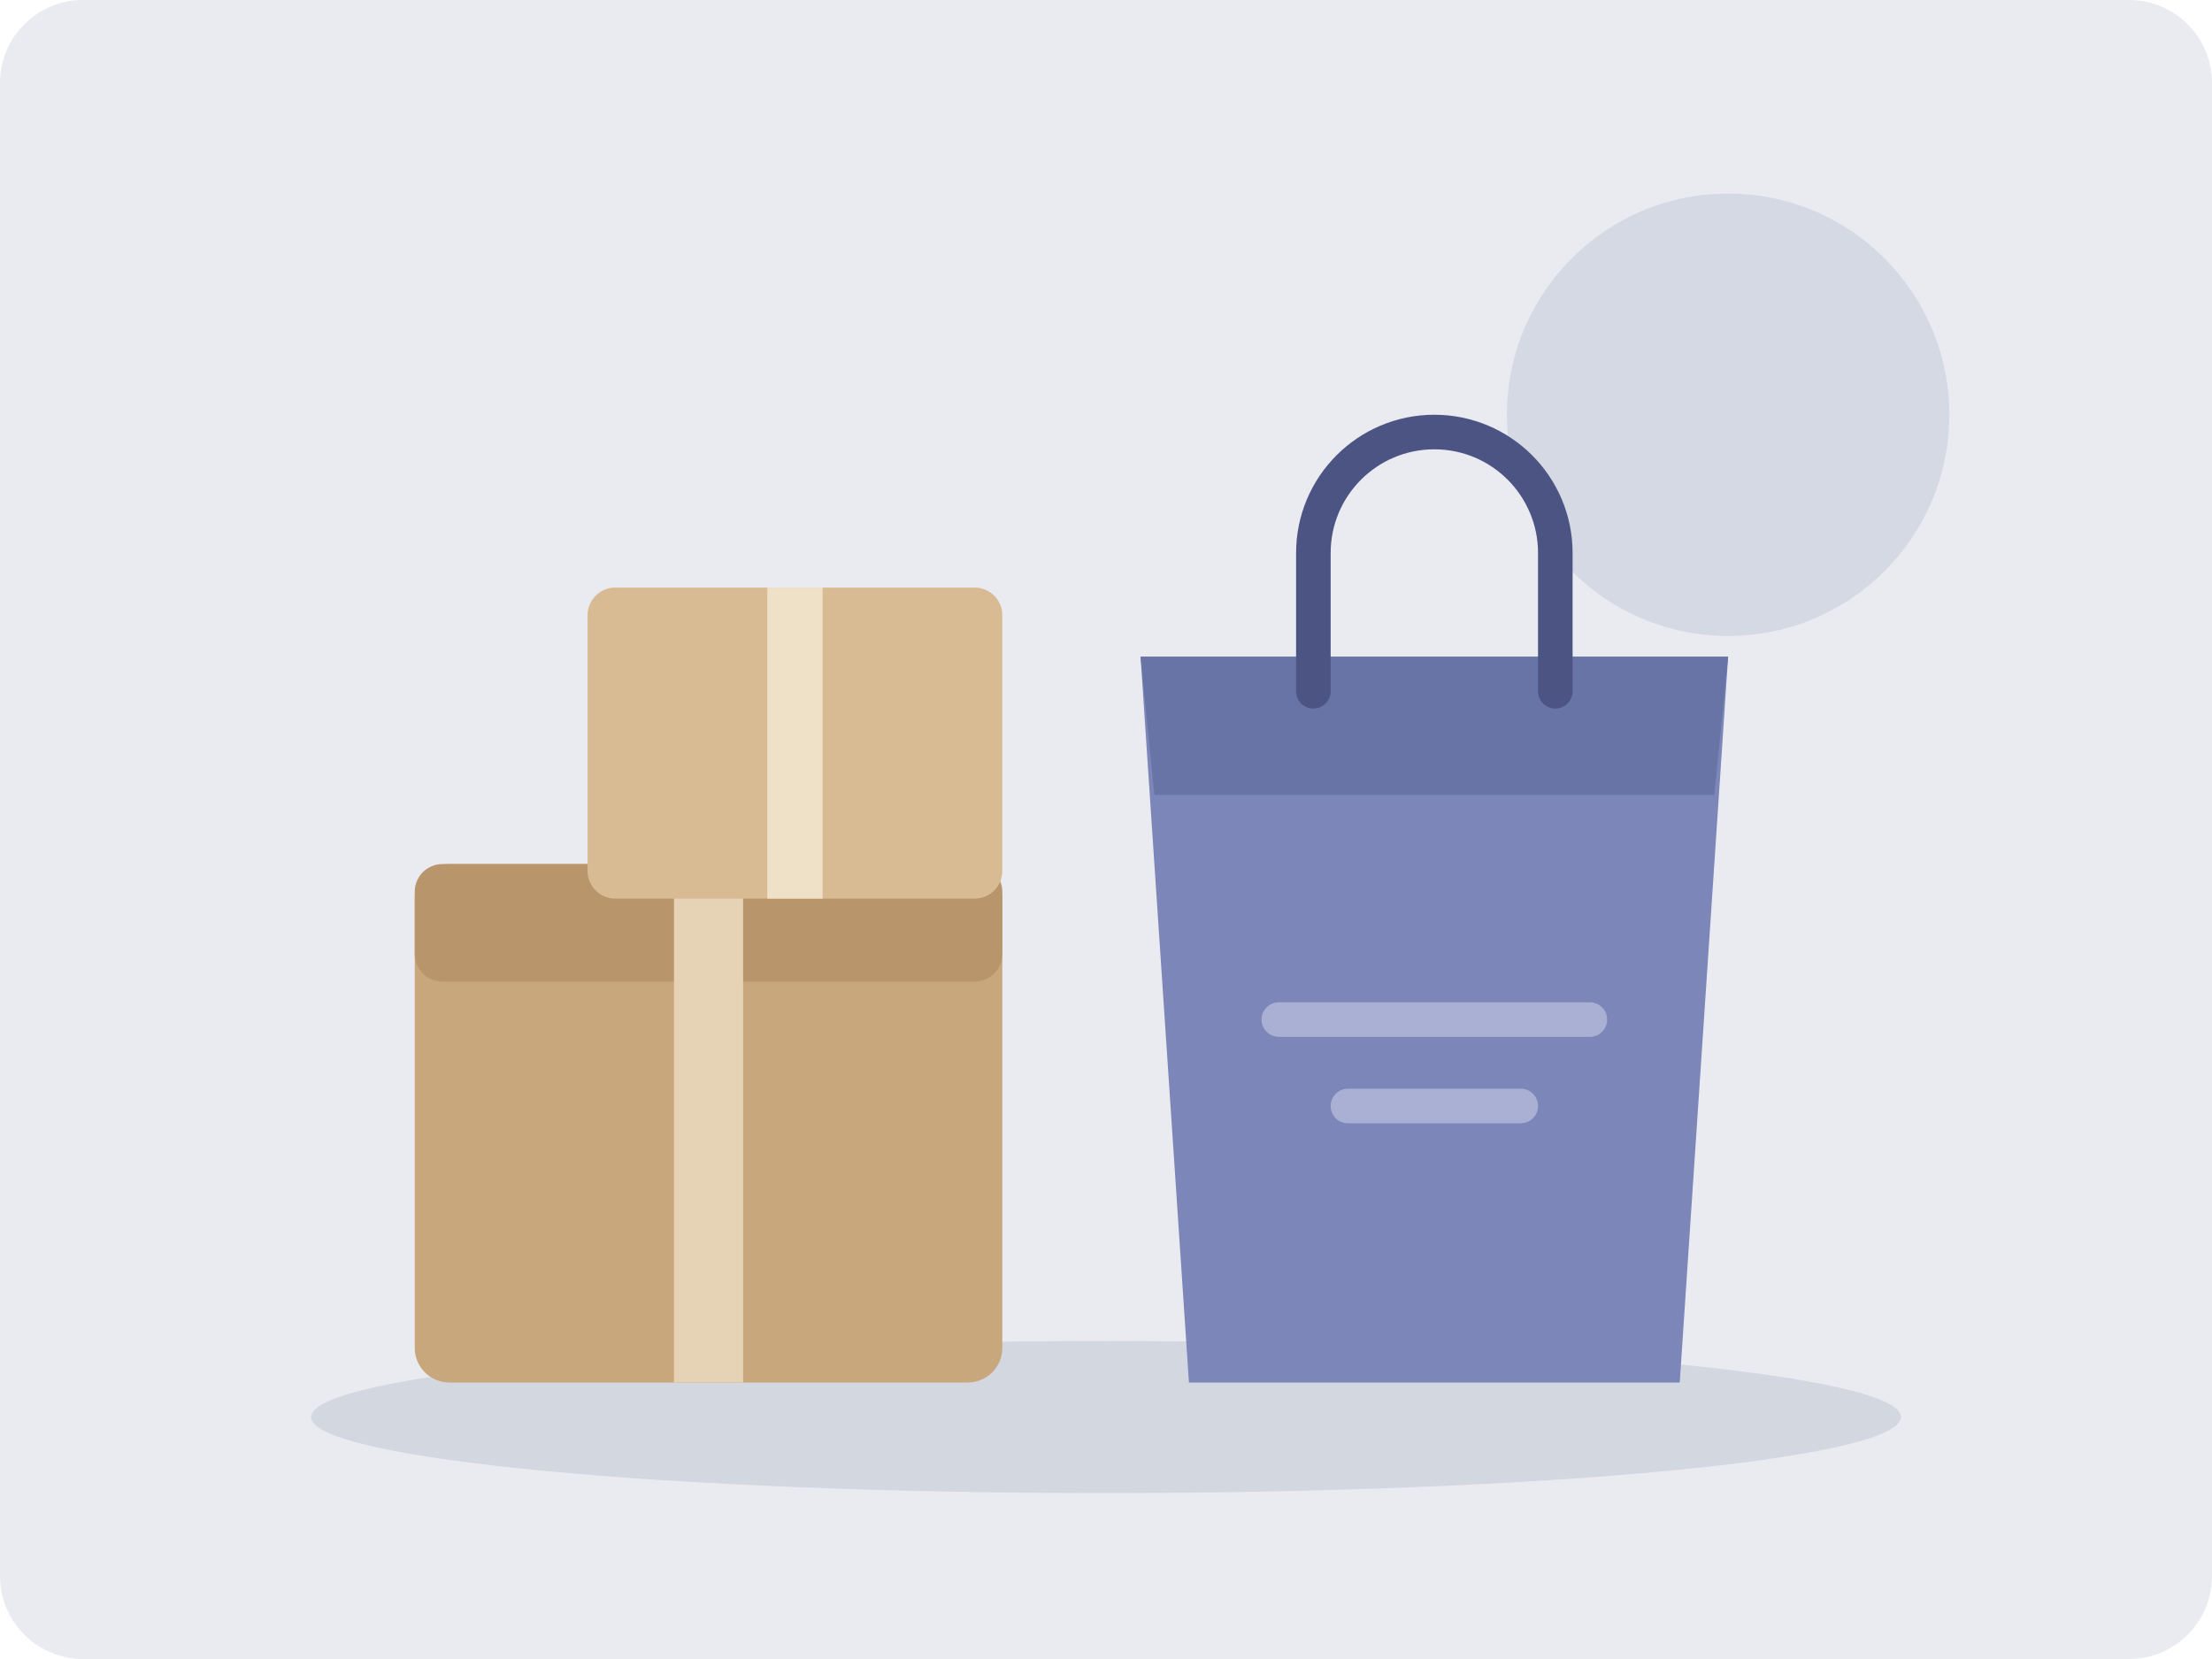
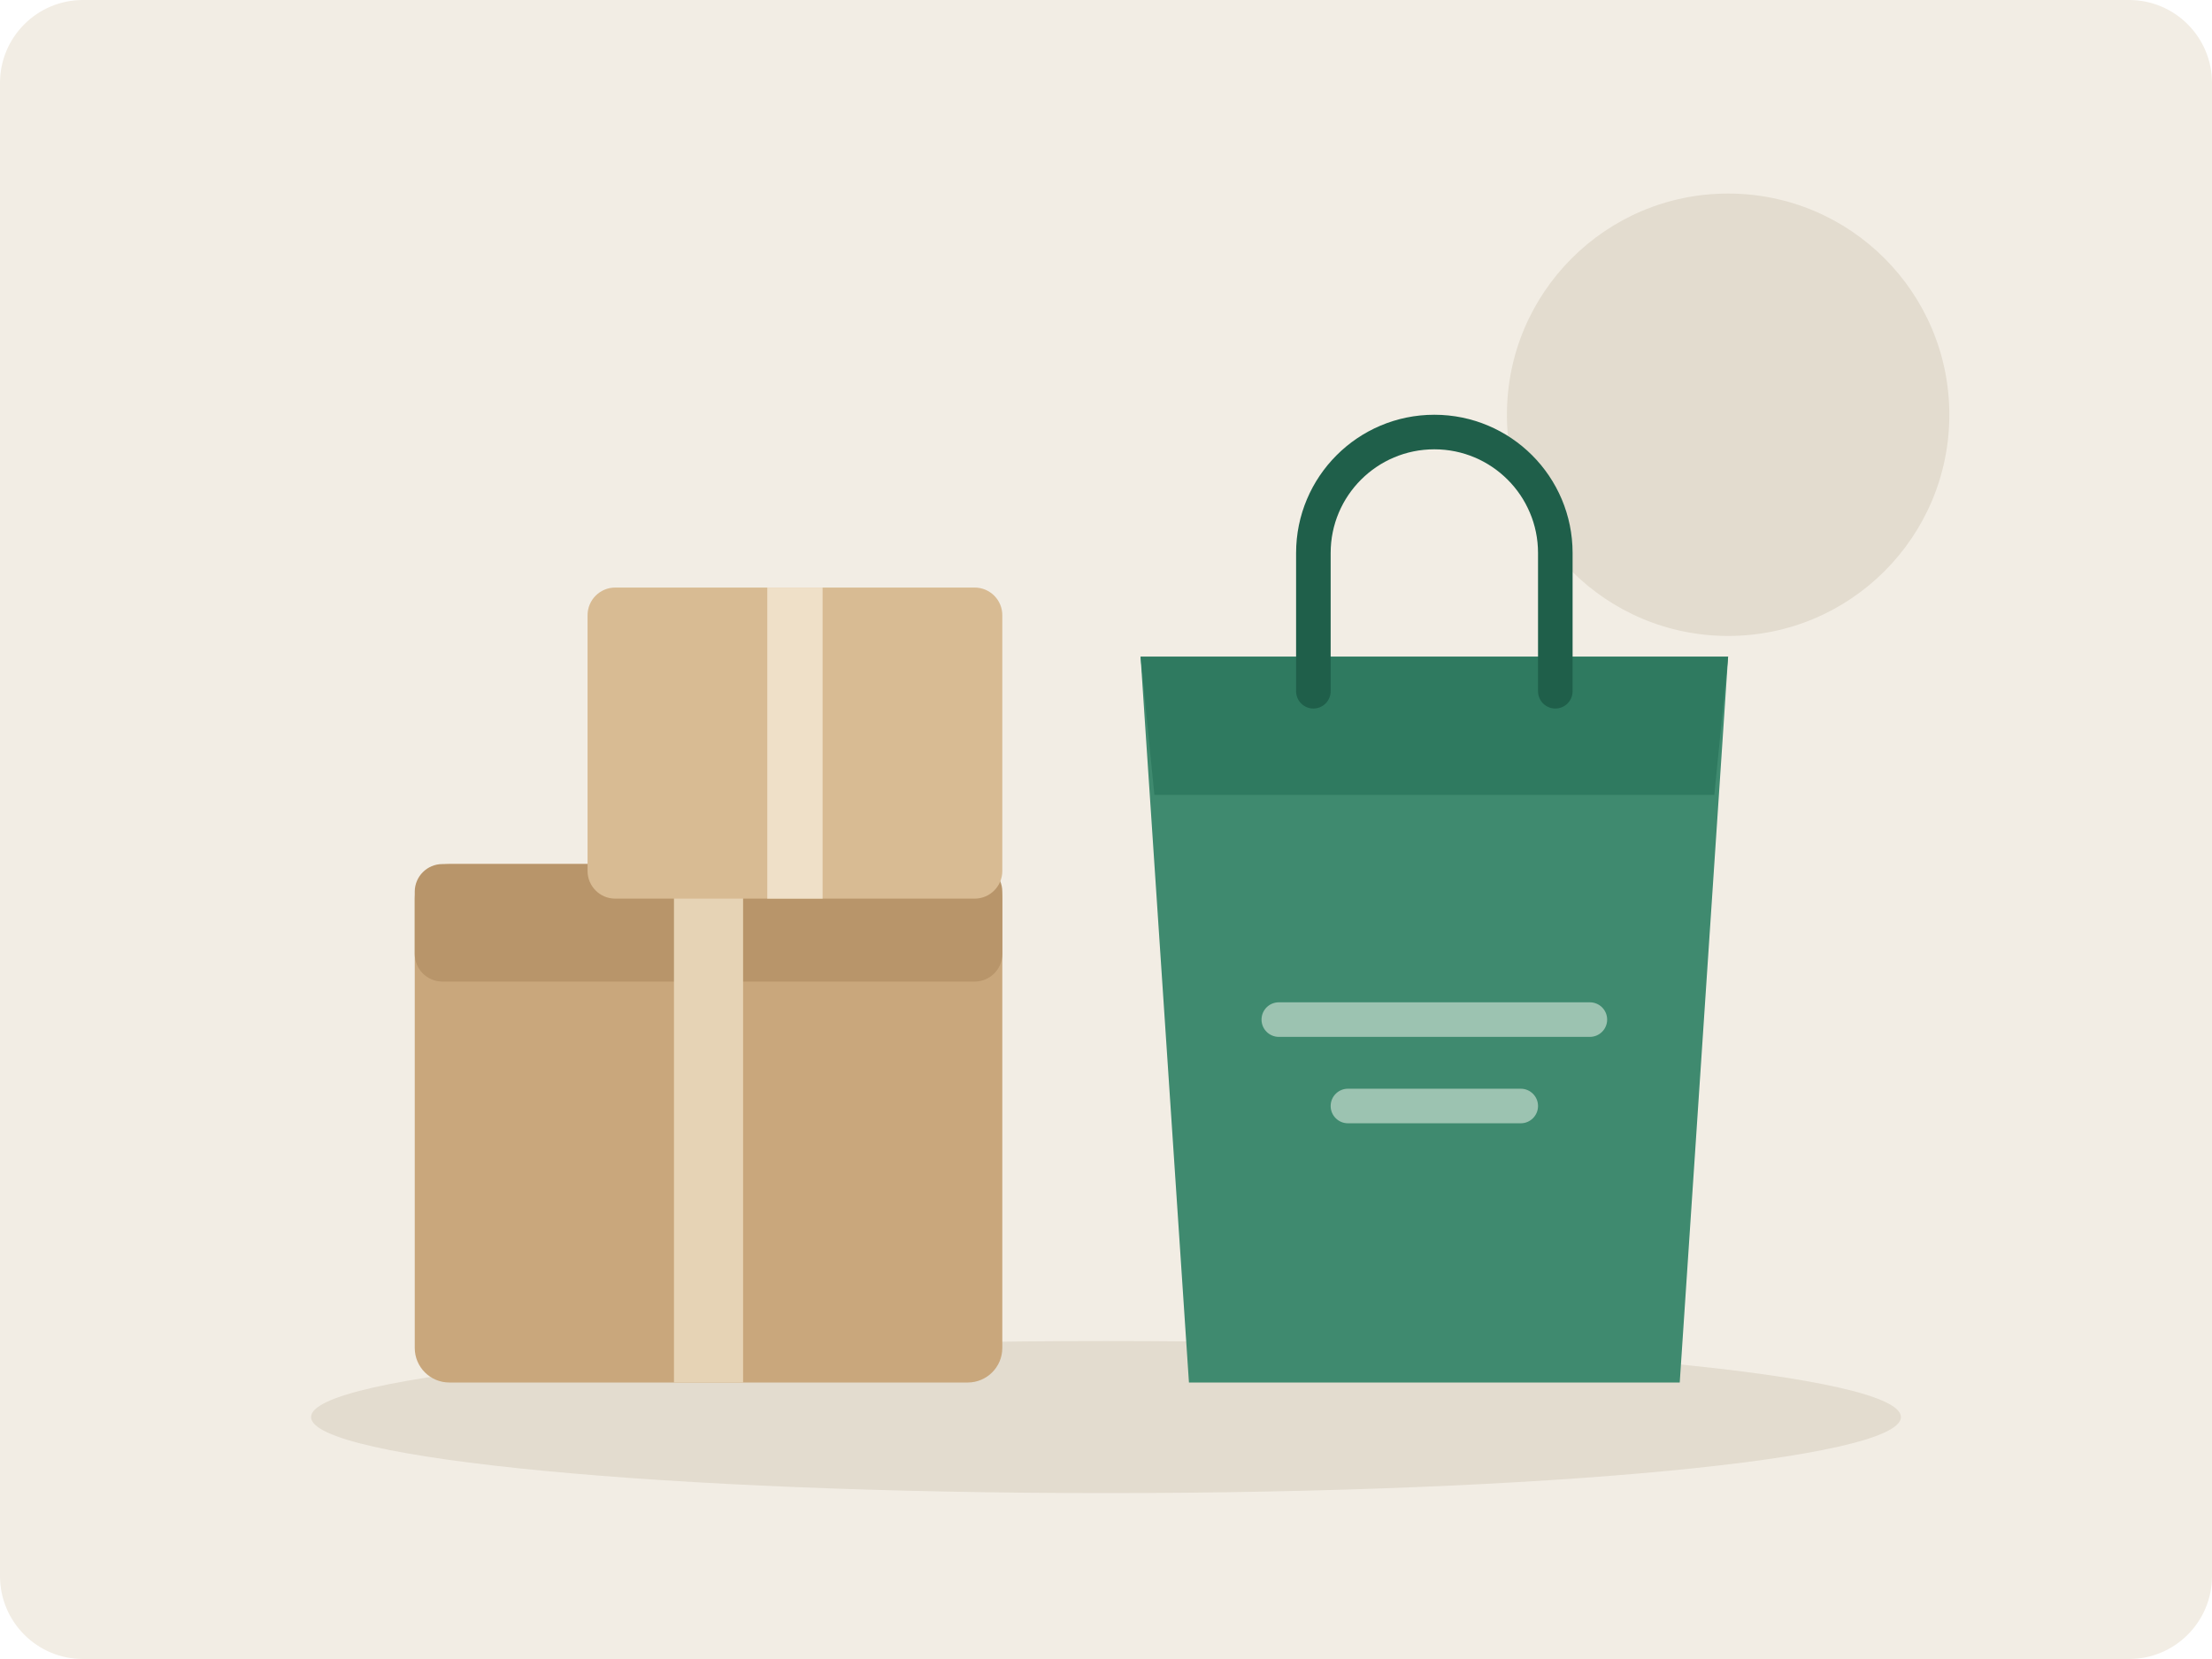
<svg xmlns="http://www.w3.org/2000/svg" viewBox="0 0 640 480" width="640" height="480">
-   <rect width="640" height="480" rx="24" fill="#e9ebf1" />
-   <circle cx="500" cy="120" r="64" fill="#d5d9e4" />
-   <ellipse cx="320" cy="410" rx="230" ry="22" fill="#d3d7e0" />
+   <rect width="640" height="480" rx="24" fill="#f2ede4" />
+   <circle cx="500" cy="120" r="64" fill="#e3dccf" />
+   <ellipse cx="320" cy="410" rx="230" ry="22" fill="#e3dccf" />
  <rect x="120" y="250" width="170" height="150" rx="10" fill="#c9a77c" />
  <rect x="120" y="250" width="170" height="34" rx="8" fill="#b8956a" />
  <rect x="195" y="250" width="20" height="150" fill="#e6d3b5" />
  <rect x="170" y="170" width="120" height="90" rx="8" fill="#d8bb93" />
  <rect x="222" y="170" width="16" height="90" fill="#efe0c8" />
-   <path d="M330 190h170l-14 210H344z" fill="#7c86b8" />
-   <path d="M330 190h170l-4 40H334z" fill="#6873a6" />
-   <path d="M380 200v-40a35 35 0 0 1 70 0v40" fill="none" stroke="#4b5482" stroke-width="10" stroke-linecap="round" />
-   <rect x="365" y="290" width="100" height="10" rx="5" fill="#a9b0d4" />
-   <rect x="385" y="315" width="60" height="10" rx="5" fill="#a9b0d4" />
+   <path d="M330 190h170l-14 210H344z" fill="#3f8a6f" />
+   <path d="M330 190h170l-4 40H334z" fill="#2f7a60" />
+   <path d="M380 200v-40a35 35 0 0 1 70 0v40" fill="none" stroke="#1f5f4a" stroke-width="10" stroke-linecap="round" />
+   <rect x="365" y="290" width="100" height="10" rx="5" fill="#9cc3b1" />
+   <rect x="385" y="315" width="60" height="10" rx="5" fill="#9cc3b1" />
</svg>
